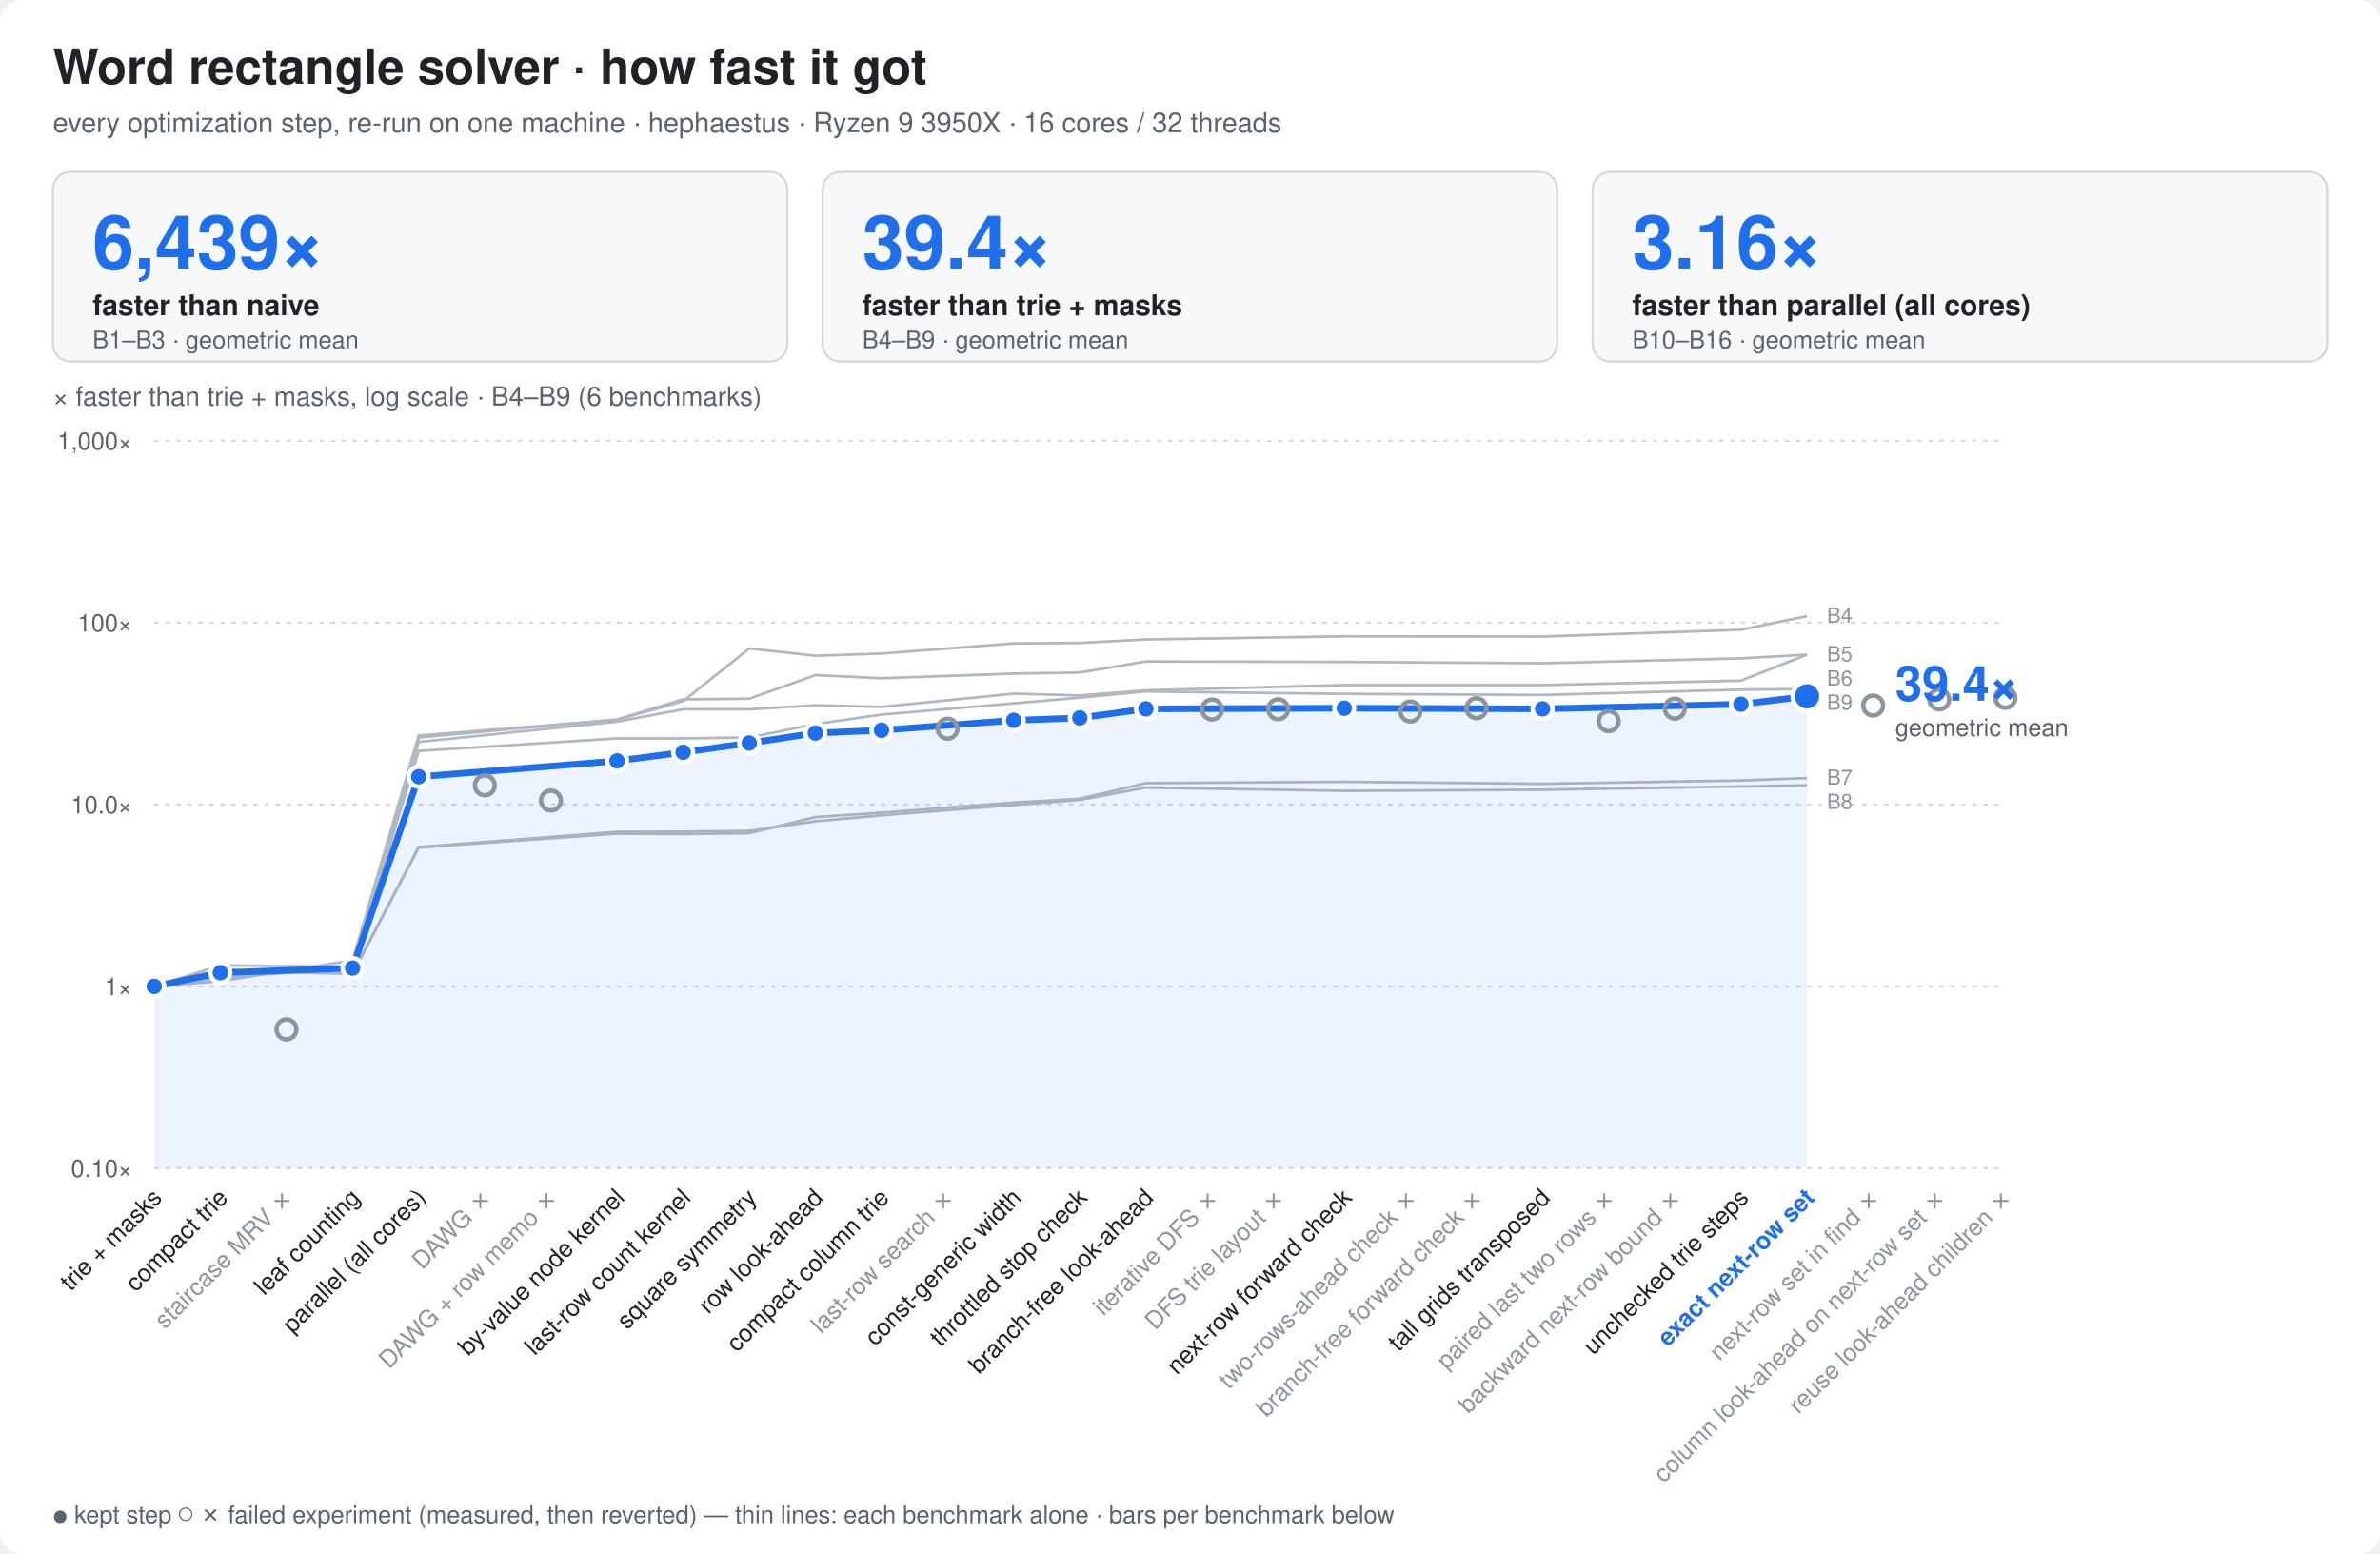
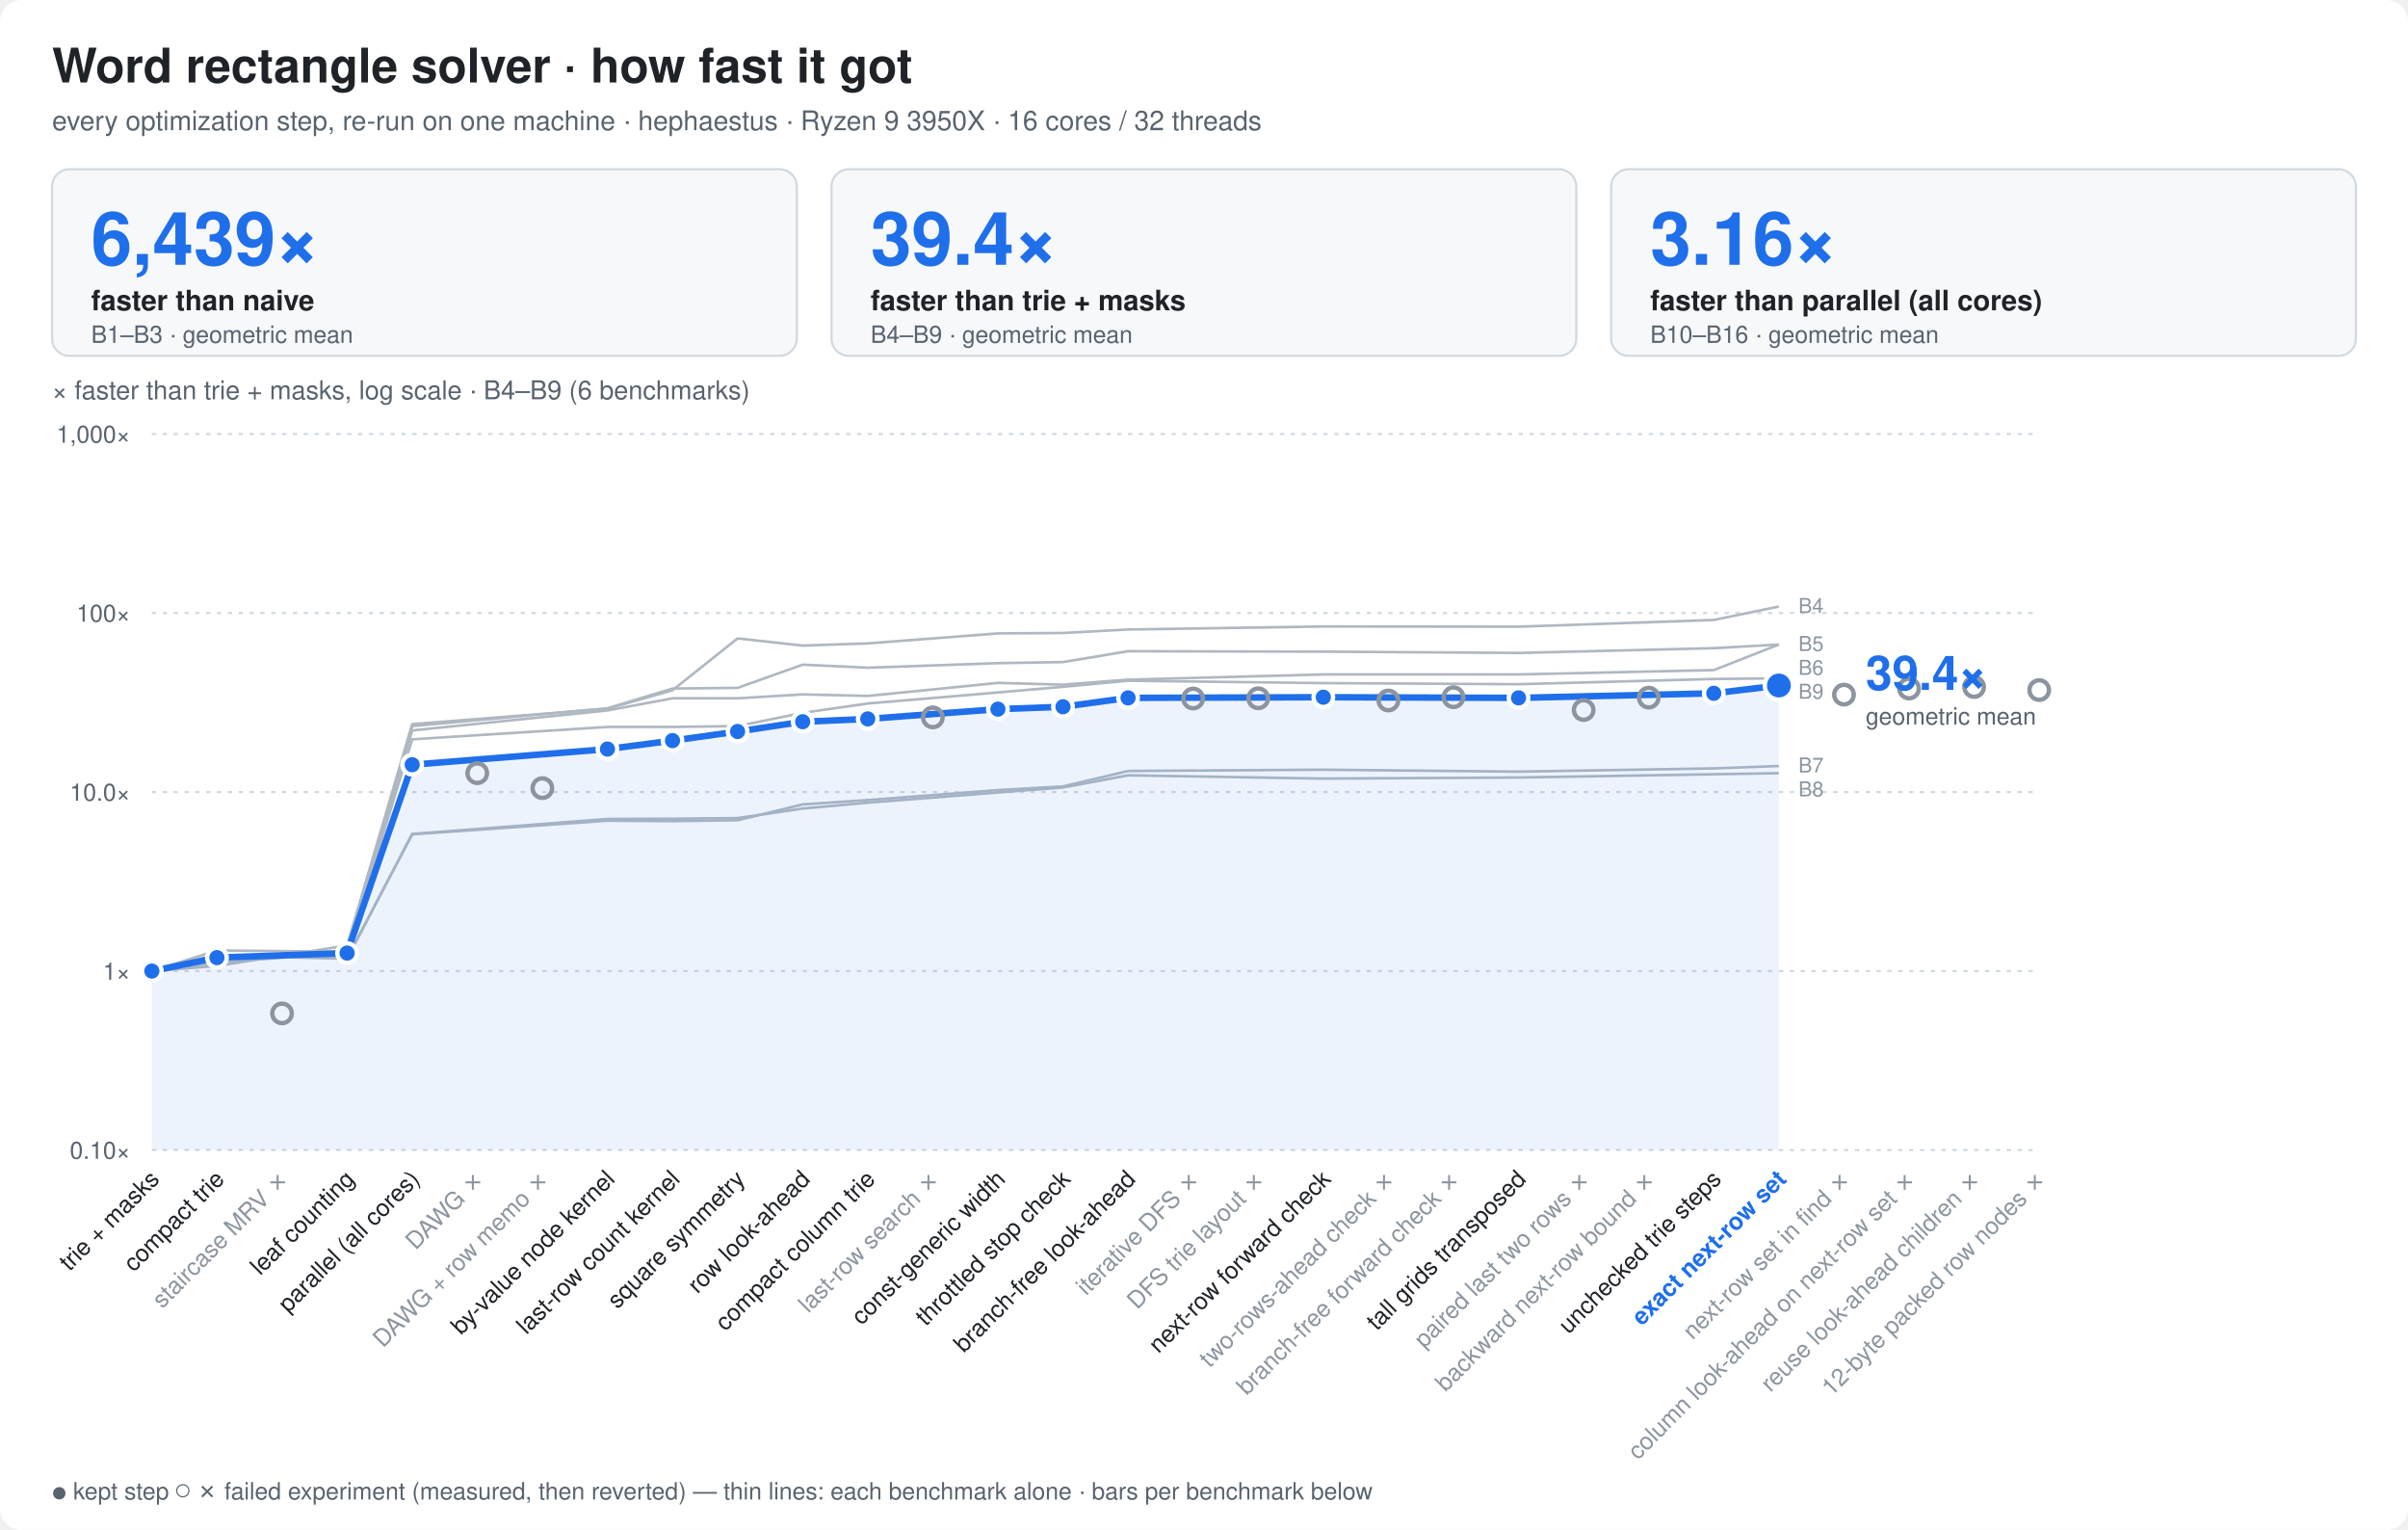
- <svg xmlns="http://www.w3.org/2000/svg" width="1080" height="705" viewBox="0 0 1080 705" font-family="ui-sans-serif,-apple-system,Segoe UI,Helvetica,Arial,sans-serif">
+ <svg xmlns="http://www.w3.org/2000/svg" width="1110" height="705" viewBox="0 0 1110 705" font-family="ui-sans-serif,-apple-system,Segoe UI,Helvetica,Arial,sans-serif">
  <style>
  .bg{fill:#ffffff} .t{fill:#1f2328} .m{fill:#59636e} .g{stroke:#d1d9e0}
  .bar{fill:#8fb8de} .best{fill:#1f6feb} .x{fill:#1a7f37;font-weight:600}
  .fail{fill:url(#hatch)} .hs{stroke:#afb8c1} .hb{fill:#eaeef2} .f{fill:#cf222e;font-weight:600}
  .ft{fill:#8c959f} .cur{fill:#1f6feb;font-weight:700}
  .ln{stroke:#1f6feb;fill:none} .lnf{fill:#1f6feb} .ctx{stroke:#afb8c1;fill:none} .ring{stroke:#ffffff}
  .fx{stroke:#8c959f;fill:none} .area{fill:#1f6feb;fill-opacity:.08} .tile{fill:#f6f8fa;stroke:#d1d9e0}
  .big{fill:#1f6feb;font-weight:800}
  .s2{stroke:#eb6834;fill:none} .s2f{fill:#eb6834} .s3{stroke:#1baf7a;fill:none} .s3f{fill:#1baf7a}
  @media (prefers-color-scheme: dark){
    .s2{stroke:#d95926} .s2f{fill:#d95926} .s3{stroke:#199e70} .s3f{fill:#199e70}
    .bg{fill:#0d1117} .t{fill:#e6edf3} .m{fill:#9198a1} .g{stroke:#30363d}
    .bar{fill:#2f5f8f} .best{fill:#4493f8} .x{fill:#3fb950}
    .hs{stroke:#484f58} .hb{fill:#21262d} .f{fill:#f85149} .ft{fill:#6e7681} .cur{fill:#4493f8}
    .ln{stroke:#4493f8} .lnf{fill:#4493f8} .ctx{stroke:#484f58} .ring{stroke:#0d1117}
    .fx{stroke:#6e7681} .area{fill:#4493f8;fill-opacity:.10} .tile{fill:#161b22;stroke:#30363d} .big{fill:#4493f8}
  }
</style>
-   <rect class="bg" width="1080" height="705" rx="10" />
+   <rect class="bg" width="1110" height="705" rx="10" />
  <text class="t" x="24" y="38" font-size="22" font-weight="800">Word rectangle solver · how fast it got</text>
  <text class="m" x="24" y="60" font-size="12.5">every optimization step, re-run on one machine · hephaestus · Ryzen 9 3950X · 16 cores / 32 threads</text>
-   <rect class="tile" x="24.0" y="78" width="333.3" height="86" rx="8" />
+   <rect class="tile" x="24.0" y="78" width="343.3" height="86" rx="8" />
  <text class="big" x="42.0" y="122" font-size="34">6,439×</text>
  <text class="t" x="42.0" y="143" font-size="13" font-weight="600">faster than naive</text>
  <text class="m" x="42.0" y="158" font-size="11">B1–B3 · geometric mean</text>
-   <rect class="tile" x="373.3" y="78" width="333.3" height="86" rx="8" />
-   <text class="big" x="391.3" y="122" font-size="34">39.4×</text>
-   <text class="t" x="391.3" y="143" font-size="13" font-weight="600">faster than trie + masks</text>
-   <text class="m" x="391.3" y="158" font-size="11">B4–B9 · geometric mean</text>
-   <rect class="tile" x="722.7" y="78" width="333.3" height="86" rx="8" />
-   <text class="big" x="740.7" y="122" font-size="34">3.16×</text>
-   <text class="t" x="740.7" y="143" font-size="13" font-weight="600">faster than parallel (all cores)</text>
-   <text class="m" x="740.7" y="158" font-size="11">B10–B16 · geometric mean</text>
-   <line class="g" x1="70" x2="910" y1="530.0" y2="530.0" stroke-dasharray="2 3" />
+   <rect class="tile" x="383.3" y="78" width="343.3" height="86" rx="8" />
+   <text class="big" x="401.3" y="122" font-size="34">39.4×</text>
+   <text class="t" x="401.3" y="143" font-size="13" font-weight="600">faster than trie + masks</text>
+   <text class="m" x="401.3" y="158" font-size="11">B4–B9 · geometric mean</text>
+   <rect class="tile" x="742.7" y="78" width="343.3" height="86" rx="8" />
+   <text class="big" x="760.7" y="122" font-size="34">3.16×</text>
+   <text class="t" x="760.7" y="143" font-size="13" font-weight="600">faster than parallel (all cores)</text>
+   <text class="m" x="760.7" y="158" font-size="11">B10–B16 · geometric mean</text>
+   <line class="g" x1="70" x2="940" y1="530.0" y2="530.0" stroke-dasharray="2 3" />
  <text class="m" x="60" y="534.0" font-size="11" text-anchor="end">0.10×</text>
-   <line class="g" x1="70" x2="910" y1="447.5" y2="447.5" stroke-dasharray="2 3" />
+   <line class="g" x1="70" x2="940" y1="447.5" y2="447.5" stroke-dasharray="2 3" />
  <text class="m" x="60" y="451.5" font-size="11" text-anchor="end">1×</text>
-   <line class="g" x1="70" x2="910" y1="365.0" y2="365.0" stroke-dasharray="2 3" />
+   <line class="g" x1="70" x2="940" y1="365.0" y2="365.0" stroke-dasharray="2 3" />
  <text class="m" x="60" y="369.0" font-size="11" text-anchor="end">10.0×</text>
-   <line class="g" x1="70" x2="910" y1="282.5" y2="282.5" stroke-dasharray="2 3" />
+   <line class="g" x1="70" x2="940" y1="282.5" y2="282.5" stroke-dasharray="2 3" />
  <text class="m" x="60" y="286.5" font-size="11" text-anchor="end">100×</text>
-   <line class="g" x1="70" x2="910" y1="200.0" y2="200.0" stroke-dasharray="2 3" />
+   <line class="g" x1="70" x2="940" y1="200.0" y2="200.0" stroke-dasharray="2 3" />
  <text class="m" x="60" y="204.0" font-size="11" text-anchor="end">1,000×</text>
  <text class="m" x="24" y="184" font-size="12">× faster than trie + masks, log scale · B4–B9 (6 benchmarks)</text>
  <polyline class="ctx" points="70.0,447.5 100.0,445.1 160.0,435.7 190.0,333.7 280.0,326.6 310.0,318.1 340.0,294.2 370.0,297.5 400.0,296.5 460.0,291.9 490.0,291.7 520.0,290.1 610.0,288.7 700.0,288.8 790.0,285.7 820.0,279.5" stroke-width="1.2" stroke-linejoin="round" />
  <polyline class="ctx" points="70.0,447.5 100.0,443.5 160.0,439.2 190.0,336.6 280.0,327.4 310.0,321.8 340.0,321.8 370.0,320.0 400.0,320.7 460.0,314.7 490.0,315.5 520.0,313.2 610.0,310.8 700.0,310.8 790.0,308.8 820.0,297.0" stroke-width="1.2" stroke-linejoin="round" />
  <polyline class="ctx" points="70.0,447.5 100.0,440.9 160.0,438.5 190.0,334.6 280.0,326.4 310.0,317.3 340.0,317.0 370.0,306.3 400.0,307.7 460.0,305.6 490.0,305.1 520.0,300.1 610.0,300.3 700.0,300.9 790.0,298.7 820.0,297.0" stroke-width="1.2" stroke-linejoin="round" />
  <polyline class="ctx" points="70.0,447.5 100.0,440.0 160.0,441.6 190.0,384.5 280.0,378.2 310.0,378.4 340.0,378.0 370.0,370.7 400.0,368.7 460.0,364.1 490.0,362.4 520.0,355.3 610.0,354.7 700.0,355.6 790.0,354.1 820.0,353.0" stroke-width="1.2" stroke-linejoin="round" />
  <polyline class="ctx" points="70.0,447.5 100.0,440.4 160.0,441.8 190.0,384.3 280.0,377.4 310.0,377.3 340.0,377.0 370.0,372.6 400.0,369.9 460.0,365.2 490.0,362.9 520.0,357.3 610.0,358.8 700.0,358.3 790.0,356.8 820.0,356.3" stroke-width="1.2" stroke-linejoin="round" />
  <polyline class="ctx" points="70.0,447.5 100.0,438.0 160.0,438.6 190.0,340.7 280.0,335.0 310.0,335.0 340.0,334.6 370.0,328.5 400.0,324.2 460.0,319.1 490.0,316.5 520.0,313.7 610.0,314.8 700.0,315.3 790.0,312.9 820.0,312.6" stroke-width="1.2" stroke-linejoin="round" />
  <text class="ft" x="829.0" y="282.5" font-size="9.5">B4</text>
  <text class="ft" x="829.0" y="300.0" font-size="9.5">B5</text>
  <text class="ft" x="829.0" y="311.0" font-size="9.5">B6</text>
  <text class="ft" x="829.0" y="322.0" font-size="9.5">B9</text>
  <text class="ft" x="829.0" y="356.0" font-size="9.5">B7</text>
  <text class="ft" x="829.0" y="367.0" font-size="9.5">B8</text>
  <polygon class="area" points="70.0,530 70.0,447.5 100.0,441.3 160.0,439.2 190.0,352.4 280.0,345.2 310.0,341.3 340.0,337.1 370.0,332.6 400.0,331.3 460.0,326.8 490.0,325.7 520.0,321.6 610.0,321.3 700.0,321.6 790.0,319.5 820.0,315.9 820.0,530" />
  <polyline class="ln" points="70.0,447.5 100.0,441.3 160.0,439.2 190.0,352.4 280.0,345.2 310.0,341.3 340.0,337.1 370.0,332.6 400.0,331.3 460.0,326.8 490.0,325.7 520.0,321.6 610.0,321.3 700.0,321.6 790.0,319.5 820.0,315.9" stroke-width="3" stroke-linejoin="round" stroke-linecap="round" />
  <circle class="lnf ring" cx="70.0" cy="447.5" r="4.5" stroke-width="2" />
  <circle class="lnf ring" cx="100.0" cy="441.3" r="4.5" stroke-width="2" />
  <circle class="fx ring" cx="130.0" cy="467.0" r="4.5" stroke-width="2" fill="none" />
  <circle class="fx" cx="130.0" cy="467.0" r="4.5" stroke-width="1.6" />
  <circle class="lnf ring" cx="160.0" cy="439.2" r="4.5" stroke-width="2" />
  <circle class="lnf ring" cx="190.0" cy="352.4" r="4.5" stroke-width="2" />
  <circle class="fx ring" cx="220.0" cy="356.3" r="4.5" stroke-width="2" fill="none" />
  <circle class="fx" cx="220.0" cy="356.3" r="4.5" stroke-width="1.6" />
  <circle class="fx ring" cx="250.0" cy="363.2" r="4.5" stroke-width="2" fill="none" />
  <circle class="fx" cx="250.0" cy="363.2" r="4.5" stroke-width="1.6" />
  <circle class="lnf ring" cx="280.0" cy="345.2" r="4.5" stroke-width="2" />
  <circle class="lnf ring" cx="310.0" cy="341.3" r="4.5" stroke-width="2" />
  <circle class="lnf ring" cx="340.0" cy="337.1" r="4.5" stroke-width="2" />
  <circle class="lnf ring" cx="370.0" cy="332.6" r="4.5" stroke-width="2" />
  <circle class="lnf ring" cx="400.0" cy="331.3" r="4.5" stroke-width="2" />
  <circle class="fx ring" cx="430.0" cy="330.6" r="4.5" stroke-width="2" fill="none" />
  <circle class="fx" cx="430.0" cy="330.6" r="4.5" stroke-width="1.6" />
  <circle class="lnf ring" cx="460.0" cy="326.8" r="4.5" stroke-width="2" />
  <circle class="lnf ring" cx="490.0" cy="325.7" r="4.5" stroke-width="2" />
  <circle class="lnf ring" cx="520.0" cy="321.6" r="4.5" stroke-width="2" />
  <circle class="fx ring" cx="550.0" cy="321.9" r="4.5" stroke-width="2" fill="none" />
  <circle class="fx" cx="550.0" cy="321.9" r="4.5" stroke-width="1.6" />
  <circle class="fx ring" cx="580.0" cy="321.8" r="4.5" stroke-width="2" fill="none" />
  <circle class="fx" cx="580.0" cy="321.8" r="4.5" stroke-width="1.6" />
  <circle class="lnf ring" cx="610.0" cy="321.3" r="4.5" stroke-width="2" />
  <circle class="fx ring" cx="640.0" cy="322.8" r="4.5" stroke-width="2" fill="none" />
  <circle class="fx" cx="640.0" cy="322.8" r="4.5" stroke-width="1.6" />
  <circle class="fx ring" cx="670.0" cy="321.3" r="4.5" stroke-width="2" fill="none" />
  <circle class="fx" cx="670.0" cy="321.3" r="4.5" stroke-width="1.6" />
  <circle class="lnf ring" cx="700.0" cy="321.6" r="4.5" stroke-width="2" />
  <circle class="fx ring" cx="730.0" cy="327.2" r="4.5" stroke-width="2" fill="none" />
  <circle class="fx" cx="730.0" cy="327.2" r="4.5" stroke-width="1.6" />
  <circle class="fx ring" cx="760.0" cy="321.5" r="4.5" stroke-width="2" fill="none" />
  <circle class="fx" cx="760.0" cy="321.5" r="4.5" stroke-width="1.6" />
  <circle class="lnf ring" cx="790.0" cy="319.5" r="4.5" stroke-width="2" />
  <circle class="lnf ring" cx="820.0" cy="315.9" r="6.5" stroke-width="2" />
  <circle class="fx ring" cx="850.0" cy="320.1" r="4.5" stroke-width="2" fill="none" />
  <circle class="fx" cx="850.0" cy="320.1" r="4.5" stroke-width="1.6" />
  <circle class="fx ring" cx="880.0" cy="317.3" r="4.5" stroke-width="2" fill="none" />
  <circle class="fx" cx="880.0" cy="317.3" r="4.5" stroke-width="1.6" />
  <circle class="fx ring" cx="910.0" cy="316.6" r="4.5" stroke-width="2" fill="none" />
  <circle class="fx" cx="910.0" cy="316.6" r="4.5" stroke-width="1.6" />
+   <circle class="fx ring" cx="940.0" cy="318.0" r="4.5" stroke-width="2" fill="none" />
+   <circle class="fx" cx="940.0" cy="318.0" r="4.5" stroke-width="1.6" />
  <text class="big" x="860.0" y="317.9" font-size="22">39.4×</text>
  <text class="m" x="860.0" y="333.9" font-size="11">geometric mean</text>
  <text class="t" font-size="11" text-anchor="end" transform="translate(74.0,544) rotate(-45)">trie + masks</text>
  <text class="t" font-size="11" text-anchor="end" transform="translate(104.0,544) rotate(-45)">compact trie</text>
  <text class="ft" font-size="11" text-anchor="end" transform="translate(134.0,544) rotate(-45)">staircase MRV ✗</text>
  <text class="t" font-size="11" text-anchor="end" transform="translate(164.0,544) rotate(-45)">leaf counting</text>
  <text class="t" font-size="11" text-anchor="end" transform="translate(194.0,544) rotate(-45)">parallel (all cores)</text>
  <text class="ft" font-size="11" text-anchor="end" transform="translate(224.0,544) rotate(-45)">DAWG ✗</text>
  <text class="ft" font-size="11" text-anchor="end" transform="translate(254.0,544) rotate(-45)">DAWG + row memo ✗</text>
  <text class="t" font-size="11" text-anchor="end" transform="translate(284.0,544) rotate(-45)">by-value node kernel</text>
  <text class="t" font-size="11" text-anchor="end" transform="translate(314.0,544) rotate(-45)">last-row count kernel</text>
  <text class="t" font-size="11" text-anchor="end" transform="translate(344.0,544) rotate(-45)">square symmetry</text>
  <text class="t" font-size="11" text-anchor="end" transform="translate(374.0,544) rotate(-45)">row look-ahead</text>
  <text class="t" font-size="11" text-anchor="end" transform="translate(404.0,544) rotate(-45)">compact column trie</text>
  <text class="ft" font-size="11" text-anchor="end" transform="translate(434.0,544) rotate(-45)">last-row search ✗</text>
  <text class="t" font-size="11" text-anchor="end" transform="translate(464.0,544) rotate(-45)">const-generic width</text>
  <text class="t" font-size="11" text-anchor="end" transform="translate(494.0,544) rotate(-45)">throttled stop check</text>
  <text class="t" font-size="11" text-anchor="end" transform="translate(524.0,544) rotate(-45)">branch-free look-ahead</text>
  <text class="ft" font-size="11" text-anchor="end" transform="translate(554.0,544) rotate(-45)">iterative DFS ✗</text>
  <text class="ft" font-size="11" text-anchor="end" transform="translate(584.0,544) rotate(-45)">DFS trie layout ✗</text>
  <text class="t" font-size="11" text-anchor="end" transform="translate(614.0,544) rotate(-45)">next-row forward check</text>
  <text class="ft" font-size="11" text-anchor="end" transform="translate(644.0,544) rotate(-45)">two-rows-ahead check ✗</text>
  <text class="ft" font-size="11" text-anchor="end" transform="translate(674.0,544) rotate(-45)">branch-free forward check ✗</text>
  <text class="t" font-size="11" text-anchor="end" transform="translate(704.0,544) rotate(-45)">tall grids transposed</text>
  <text class="ft" font-size="11" text-anchor="end" transform="translate(734.0,544) rotate(-45)">paired last two rows ✗</text>
  <text class="ft" font-size="11" text-anchor="end" transform="translate(764.0,544) rotate(-45)">backward next-row bound ✗</text>
  <text class="t" font-size="11" text-anchor="end" transform="translate(794.0,544) rotate(-45)">unchecked trie steps</text>
  <text class="cur" font-size="11" text-anchor="end" transform="translate(824.0,544) rotate(-45)">exact next-row set</text>
  <text class="ft" font-size="11" text-anchor="end" transform="translate(854.0,544) rotate(-45)">next-row set in find ✗</text>
  <text class="ft" font-size="11" text-anchor="end" transform="translate(884.0,544) rotate(-45)">column look-ahead on next-row set ✗</text>
  <text class="ft" font-size="11" text-anchor="end" transform="translate(914.0,544) rotate(-45)">reuse look-ahead children ✗</text>
+   <text class="ft" font-size="11" text-anchor="end" transform="translate(944.0,544) rotate(-45)">12-byte packed row nodes ✗</text>
  <text class="m" x="24" y="691" font-size="11">● kept step   ○ ✗ failed experiment (measured, then reverted)   — thin lines: each benchmark alone · bars per benchmark below</text>
</svg>
